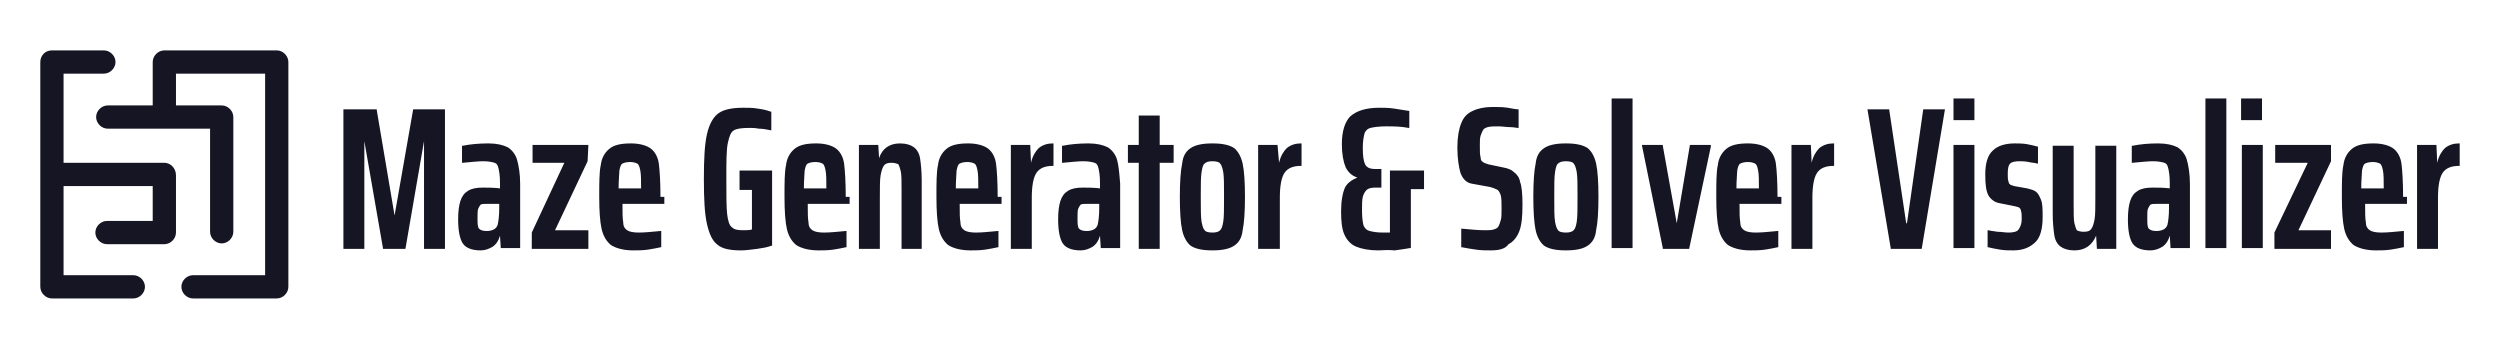
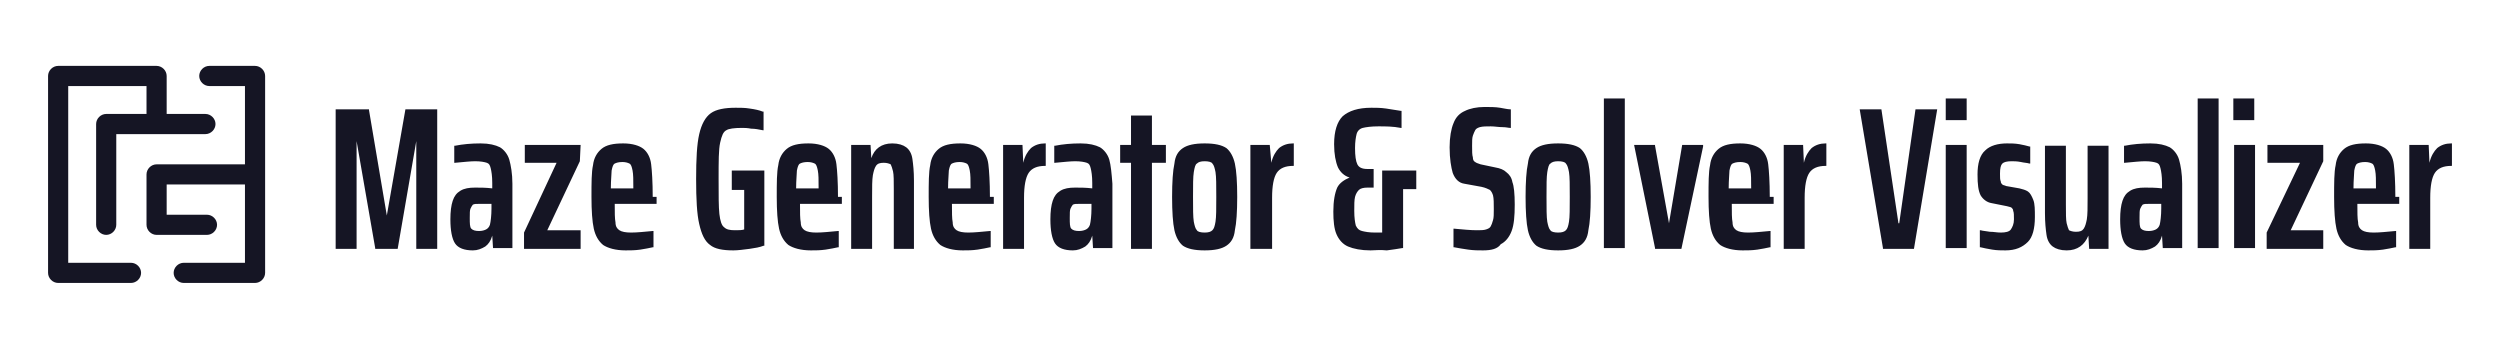
<svg xmlns="http://www.w3.org/2000/svg" version="1.1" id="Layer_1" x="0" y="0" viewBox="0 0 322.5 45" xml:space="preserve">
  <style>.st0{fill:#151524}</style>
-   <path class="st0" d="M57.4 32.1h-2.7V18.2l-2.4 13.9h-2.9V32L47 18.2v13.9h-2.7v-18h4.3v.1l2.3 13.6 2.4-13.7h4.1zM66.7 20.6c-.2-.7-.7-1.3-1.2-1.6-.6-.3-1.4-.5-2.5-.5-1.2 0-2.3.1-3.3.3h-.1V21h.1c1.1-.1 2-.2 2.6-.2.7 0 1.2.1 1.5.2.3.1.4.3.5.7.1.4.2 1 .2 1.9v.7c-.8-.1-1.6-.1-2.2-.1-.8 0-1.4.1-1.9.4-.5.3-.8.7-1 1.3-.2.6-.3 1.4-.3 2.4 0 1.4.2 2.5.6 3.1.4.6 1.2.9 2.3.9.6 0 1.1-.2 1.6-.5.4-.3.7-.7.9-1.4l.1 1.6h2.5v-8.3c0-1.3-.2-2.4-.4-3.1zm-2.3 6.3c0 .9-.1 1.7-.2 2.1-.1.3-.3.5-.5.6-.2.1-.5.2-.9.2-.5 0-.8-.1-1-.3-.2-.2-.2-.7-.2-1.4 0-.6 0-1 .1-1.2.1-.2.2-.4.3-.5.2-.1.4-.1.8-.1h1.6v.6zM75.9 32.1h-7.3V30l4.2-9h-4.1v-2.3h7.2l-.1 2.1-4.2 8.9h4.3zM85.2 25.4c0-1.9-.1-3.4-.2-4.2-.1-.9-.5-1.6-1-2-.5-.4-1.4-.7-2.6-.7-1.3 0-2.2.2-2.8.7-.6.5-1 1.2-1.1 2.1-.2.9-.2 2.3-.2 4.1 0 1.8.1 3.2.3 4.1.2.9.6 1.6 1.2 2.1.6.4 1.6.7 2.9.7.6 0 1.2 0 1.9-.1.6-.1 1.2-.2 1.6-.3h.1v-2.1h-.1c-1.1.1-2 .2-2.8.2-.7 0-1.2-.1-1.5-.3-.3-.2-.5-.5-.5-1-.1-.5-.1-1.3-.1-2.4h5.4v-.9zm-2.5-1.1h-2.9c0-1.1.1-1.9.1-2.3.1-.5.2-.8.4-.9.2-.1.5-.2 1-.2.4 0 .7.1.9.2.2.1.3.4.4.9.1.5.1 1.2.1 2.3zM95.6 32.3c-1.4 0-2.4-.2-3-.7-.7-.5-1.1-1.4-1.4-2.7-.3-1.3-.4-3.2-.4-5.8 0-2.6.1-4.5.4-5.8.3-1.3.8-2.2 1.5-2.7s1.8-.7 3.2-.7c.6 0 1.2 0 1.8.1.7.1 1.2.2 1.7.4h.1v2.4h-.1c-.5-.1-1-.2-1.5-.2-.5-.1-.9-.1-1.2-.1-1 0-1.7.1-2 .3-.4.2-.6.7-.8 1.6-.2.9-.2 2.4-.2 4.7 0 2.1 0 3.6.1 4.5.1.9.3 1.5.6 1.7.3.3.7.4 1.4.4.5 0 .9 0 1.2-.1v-5.1h-1.6V22h4.2v9.7h-.1c-.5.2-1.1.3-1.8.4-.8.1-1.5.2-2.1.2zM109.1 25.4c0-1.9-.1-3.4-.2-4.2-.1-.9-.5-1.6-1-2-.5-.4-1.4-.7-2.6-.7-1.3 0-2.2.2-2.8.7-.6.5-1 1.2-1.1 2.1-.2.9-.2 2.3-.2 4.1 0 1.8.1 3.2.3 4.1.2.9.6 1.6 1.2 2.1.6.4 1.6.7 2.9.7.6 0 1.2 0 1.9-.1.6-.1 1.2-.2 1.6-.3h.1v-2.1h-.1c-1.1.1-2 .2-2.8.2-.7 0-1.2-.1-1.5-.3-.3-.2-.5-.5-.5-1-.1-.5-.1-1.3-.1-2.4h5.4v-.9zm-2.5-1.1h-2.9c0-1.1.1-1.9.1-2.3.1-.5.2-.8.4-.9.2-.1.5-.2 1-.2.4 0 .7.1.9.2.2.1.3.4.4.9.1.5.1 1.2.1 2.3zM119 32.1h-2.7v-7.6c0-1.1 0-2-.1-2.4-.1-.4-.2-.7-.3-.9-.2-.1-.5-.2-.9-.2-.5 0-.8.1-1 .4-.2.3-.3.7-.4 1.2-.1.6-.1 1.5-.1 2.8v6.7h-2.7V18.7h2.5l.1 1.7c.4-1.2 1.3-1.9 2.7-1.9.8 0 1.4.2 1.8.5.4.3.7.8.8 1.5.1.7.2 1.6.2 2.8v8.8zM128.7 25.4c0-1.9-.1-3.4-.2-4.2-.1-.9-.5-1.6-1-2-.5-.4-1.4-.7-2.6-.7-1.3 0-2.2.2-2.8.7-.6.5-1 1.2-1.1 2.1-.2.9-.2 2.3-.2 4.1 0 1.8.1 3.2.3 4.1.2.9.6 1.6 1.2 2.1.6.4 1.6.7 2.9.7.6 0 1.2 0 1.9-.1.6-.1 1.2-.2 1.6-.3h.1v-2.1h-.1c-1.1.1-2 .2-2.8.2-.7 0-1.2-.1-1.5-.3-.3-.2-.5-.5-.5-1-.1-.5-.1-1.3-.1-2.4h5.4v-.9zm-2.5-1.1h-2.9c0-1.1.1-1.9.1-2.3.1-.5.2-.8.4-.9.2-.1.5-.2 1-.2.4 0 .7.1.9.2.2.1.3.4.4.9.1.5.1 1.2.1 2.3zM133.1 32.1h-2.7V18.7h2.5l.1 2.3c.2-.9.6-1.5 1-1.9.5-.4 1.1-.6 1.8-.6h.1v2.9h-.1c-1 0-1.7.3-2.1.9-.4.6-.6 1.7-.6 3.2v6.6zM144.1 20.6c-.2-.7-.7-1.3-1.2-1.6-.6-.3-1.4-.5-2.5-.5-1.2 0-2.3.1-3.3.3h-.1V21h.1c1.1-.1 2-.2 2.6-.2.7 0 1.2.1 1.5.2.3.1.4.3.5.7.1.4.2 1 .2 1.9v.7c-.8-.1-1.6-.1-2.2-.1-.8 0-1.4.1-1.9.4-.5.3-.8.7-1 1.3-.2.6-.3 1.4-.3 2.4 0 1.4.2 2.5.6 3.1.4.6 1.2.9 2.3.9.6 0 1.1-.2 1.6-.5.4-.3.7-.7.9-1.4l.1 1.6h2.5v-8.3c-.1-1.3-.2-2.4-.4-3.1zm-2.3 6.3c0 .9-.1 1.7-.2 2.1-.1.3-.3.5-.5.6-.2.1-.5.2-.9.2-.5 0-.8-.1-1-.3-.2-.2-.2-.7-.2-1.4 0-.6 0-1 .1-1.2.1-.2.2-.4.3-.5.2-.1.4-.1.8-.1h1.6v.6zM149.6 32.1h-2.7V21h-1.4v-2.3h1.4v-3.8h2.7v3.8h1.8V21h-1.8zM160.3 21.1c-.2-.9-.6-1.6-1.1-2-.6-.4-1.5-.6-2.8-.6-1.3 0-2.2.2-2.8.6-.6.4-1 1-1.1 2-.2.9-.3 2.4-.3 4.3s.1 3.4.3 4.3c.2.9.6 1.6 1.1 2 .6.4 1.5.6 2.8.6 1.3 0 2.2-.2 2.8-.6.6-.4 1-1 1.1-2 .2-.9.3-2.4.3-4.3s-.1-3.4-.3-4.3zm-2.5 7.5c-.1.6-.2.9-.4 1.1-.2.2-.5.3-1 .3s-.9-.1-1-.3c-.2-.2-.3-.6-.4-1.1-.1-.6-.1-1.7-.1-3.2 0-1.5 0-2.6.1-3.2.1-.6.2-1 .4-1.1.2-.2.5-.3 1-.3s.9.1 1 .3c.2.2.3.6.4 1.1.1.6.1 1.7.1 3.2 0 1.5 0 2.6-.1 3.2zM165 32.1h-2.7V18.7h2.5l.2 2.3c.2-.9.6-1.5 1-1.9.5-.4 1.1-.6 1.8-.6h.1v2.9h-.1c-1 0-1.7.3-2.1.9-.4.6-.6 1.7-.6 3.2v6.6zM177.8 32.3c-1.2 0-2.2-.2-2.9-.5-.7-.3-1.2-.9-1.5-1.6-.3-.7-.4-1.7-.4-2.9 0-1.4.2-2.4.5-3.1.3-.6.9-1 1.6-1.3-.7-.2-1.2-.7-1.5-1.3-.3-.7-.5-1.7-.5-3 0-1.7.4-2.9 1.1-3.6.8-.7 2-1.1 3.7-1.1.6 0 1.2 0 1.9.1s1.3.2 1.9.3h.1v2.2h-.1c-1-.2-2-.2-2.9-.2-.9 0-1.6.1-2 .2-.4.1-.7.4-.8.8-.1.4-.2 1-.2 1.8 0 1 .1 1.7.3 2.1.2.4.6.6 1.3.6h.8v2.4h-.8c-.5 0-.9.1-1.1.3-.2.2-.4.5-.5.9-.1.4-.1 1-.1 1.8 0 .9.1 1.5.2 1.9.2.4.4.6.8.7.4.1.9.2 1.7.2h.9v-8h4.4v2.4H182V32h-.1c-.6.1-1.2.2-2 .3-.9-.1-1.5 0-2.1 0zM192.3 32.3c-.6 0-1.2 0-1.9-.1s-1.3-.2-1.8-.3h-.1v-2.4h.1c1.1.1 2.1.2 2.9.2.5 0 .9 0 1.2-.1.3-.1.5-.2.6-.4.1-.2.2-.4.3-.8.1-.3.1-.8.1-1.4 0-.8 0-1.4-.1-1.8-.1-.3-.2-.5-.4-.7-.2-.1-.6-.3-1.1-.4l-2.2-.4c-.7-.1-1.2-.6-1.5-1.4-.2-.7-.4-1.8-.4-3.3 0-1.3.2-2.4.5-3.1.3-.8.8-1.3 1.5-1.6.6-.3 1.5-.5 2.5-.5.7 0 1.4 0 2 .1.6.1 1 .2 1.3.2h.1v2.4h-.1c-.2 0-.5-.1-1-.1s-1-.1-1.5-.1c-.6 0-1 0-1.4.1-.3.1-.5.2-.6.4-.1.2-.2.4-.3.7-.1.3-.1.7-.1 1.3 0 .7 0 1.2.1 1.5 0 .3.1.5.3.6.1.1.4.2.7.3l1.9.4c.6.1 1.1.3 1.4.6.4.3.7.7.8 1.3.2.5.3 1.5.3 2.9 0 1.5-.1 2.6-.4 3.4-.3.8-.8 1.4-1.4 1.7-.4.6-1.2.8-2.3.8zM205.9 21.1c-.2-.9-.6-1.6-1.1-2-.6-.4-1.5-.6-2.8-.6-1.3 0-2.2.2-2.8.6-.6.4-1 1-1.1 2-.2.9-.3 2.4-.3 4.3s.1 3.4.3 4.3c.2.9.6 1.6 1.1 2 .6.4 1.5.6 2.8.6 1.3 0 2.2-.2 2.8-.6.6-.4 1-1 1.1-2 .2-.9.3-2.4.3-4.3s-.1-3.4-.3-4.3zm-2.5 7.5c-.1.6-.2.9-.4 1.1-.2.2-.5.3-1 .3s-.9-.1-1-.3c-.2-.2-.3-.6-.4-1.1-.1-.6-.1-1.7-.1-3.2 0-1.5 0-2.6.1-3.2.1-.6.2-1 .4-1.1.2-.2.5-.3 1-.3s.9.1 1 .3c.2.2.3.6.4 1.1.1.6.1 1.7.1 3.2 0 1.5 0 2.6-.1 3.2zM207.9 12.7h2.7V32h-2.7zM217.9 32.1h-3.4V32l-2.7-13.3h2.7v.1l1.8 10 1.7-10.1h2.7v.2zM229.3 25.4c0-1.9-.1-3.4-.2-4.2-.1-.9-.5-1.6-1-2-.5-.4-1.4-.7-2.6-.7-1.3 0-2.2.2-2.8.7-.6.5-1 1.2-1.1 2.1-.2.9-.2 2.3-.2 4.1 0 1.8.1 3.2.3 4.1.2.9.6 1.6 1.2 2.1.6.4 1.6.7 2.9.7.6 0 1.2 0 1.9-.1.6-.1 1.2-.2 1.6-.3h.1v-2.1h-.1c-1.1.1-2 .2-2.8.2-.7 0-1.2-.1-1.5-.3-.3-.2-.5-.5-.5-1-.1-.5-.1-1.3-.1-2.4h5.4v-.9zm-2.5-1.1H224c0-1.1.1-1.9.1-2.3.1-.5.2-.8.4-.9.2-.1.5-.2 1-.2.4 0 .7.1.9.2.2.1.3.4.4.9.1.5.1 1.2.1 2.3zM233.8 32.1h-2.7V18.7h2.5l.1 2.3c.2-.9.6-1.5 1-1.9.5-.4 1.1-.6 1.8-.6h.1v2.9h-.1c-1 0-1.7.3-2.1.9-.4.6-.6 1.7-.6 3.2v6.6zM247.9 32.1h-4V32l-3-17.9h2.8l2.2 14.7h.1l2.1-14.7h2.8zM252 18.7h2.7V32H252zM252 12.7h2.7v2.8H252zM259.7 32.3c-.5 0-1.1 0-1.7-.1-.6-.1-1.1-.2-1.5-.3h-.1v-2.2h.1c.3.1.7.1 1.2.2.5 0 .9.1 1.4.1.6 0 1.1-.1 1.3-.4.2-.3.4-.7.4-1.3 0-.5 0-.9-.1-1.1 0-.2-.1-.3-.2-.4-.1-.1-.3-.1-.6-.2l-2-.4c-.6-.1-1.1-.5-1.4-1-.3-.6-.4-1.4-.4-2.7 0-1.4.3-2.5 1-3.1.6-.6 1.6-.9 2.8-.9.5 0 1 0 1.6.1.5.1 1 .2 1.3.3h.1v2.2h-.1c-.3-.1-.7-.1-1.1-.2-.5-.1-.9-.1-1.2-.1-.6 0-1 .1-1.2.3-.2.2-.3.6-.3 1.3 0 .5 0 .8.1 1 0 .2.1.3.2.4.1.1.3.1.5.2l1.7.3c.4.1.8.2 1.1.4.3.2.5.6.7 1.1.2.5.2 1.3.2 2.2 0 1.5-.3 2.6-.9 3.2-.7.7-1.6 1.1-2.9 1.1zM267.6 32.3c-.8 0-1.4-.2-1.8-.5-.4-.3-.7-.8-.8-1.5-.1-.7-.2-1.6-.2-2.8v-8.7h2.7v7.6c0 1.1 0 2 .1 2.4.1.4.2.7.3.9.2.1.5.2.9.2.5 0 .8-.1 1-.4.2-.3.3-.7.4-1.2.1-.6.1-1.5.1-2.8v-6.7h2.7v13.3h-2.5l-.1-1.7c-.5 1.2-1.4 1.9-2.8 1.9zM282.1 20.6c-.2-.7-.7-1.3-1.2-1.6-.6-.3-1.4-.5-2.5-.5-1.2 0-2.3.1-3.3.3h-.1V21h.1c1.1-.1 2-.2 2.6-.2.7 0 1.2.1 1.5.2.3.1.4.3.5.7.1.4.2 1 .2 1.9v.7c-.8-.1-1.6-.1-2.2-.1-.8 0-1.4.1-1.9.4-.5.3-.8.7-1 1.3-.2.6-.3 1.4-.3 2.4 0 1.4.2 2.5.6 3.1.4.6 1.2.9 2.3.9.6 0 1.1-.2 1.6-.5.4-.3.7-.7.9-1.4l.1 1.6h2.5v-8.3c0-1.3-.2-2.4-.4-3.1zm-2.3 6.3c0 .9-.1 1.7-.2 2.1-.1.3-.3.5-.5.6-.2.1-.5.2-.9.2-.5 0-.8-.1-1-.3-.2-.2-.2-.7-.2-1.4 0-.6 0-1 .1-1.2.1-.2.2-.4.3-.5.2-.1.4-.1.8-.1h1.6v.6zM284.5 12.7h2.7V32h-2.7zM289.2 18.7h2.7V32h-2.7zM289.1 12.7h2.7v2.8h-2.7zM300.7 32.1h-7.3V30l4.3-9h-4.2v-2.3h7.2v2.1l-4.2 8.9h4.2zM310 25.4c0-1.9-.1-3.4-.2-4.2-.1-.9-.5-1.6-1-2-.5-.4-1.4-.7-2.6-.7-1.3 0-2.2.2-2.8.7-.6.5-1 1.2-1.1 2.1-.2.9-.2 2.3-.2 4.1 0 1.8.1 3.2.3 4.1.2.9.6 1.6 1.2 2.1.6.4 1.6.7 2.9.7.6 0 1.2 0 1.9-.1.6-.1 1.2-.2 1.6-.3h.1v-2.1h-.1c-1.1.1-2 .2-2.8.2-.7 0-1.2-.1-1.5-.3-.3-.2-.5-.5-.5-1-.1-.5-.1-1.3-.1-2.4h5.4v-.9zm-2.5-1.1h-2.9c0-1.1.1-1.9.1-2.3.1-.5.2-.8.4-.9.2-.1.5-.2 1-.2.4 0 .7.1.9.2.2.1.3.4.4.9.1.5.1 1.2.1 2.3zM314.5 32.1h-2.7V18.7h2.5l.1 2.3c.2-.9.6-1.5 1-1.9.5-.4 1.1-.6 1.8-.6h.1v2.9h-.1c-1 0-1.7.3-2.1.9-.4.6-.6 1.7-.6 3.2v6.6z" />
+   <path class="st0" d="M56.4 32.1h-2.7V18.2l-2.4 13.9h-2.9V32L46 18.2v13.9h-2.7v-18h4.3v.1l2.3 13.6 2.4-13.7h4.1zM65.7 20.6c-.2-.7-.7-1.3-1.2-1.6-.6-.3-1.4-.5-2.5-.5-1.2 0-2.3.1-3.3.3h-.1V21h.1c1.1-.1 2-.2 2.6-.2.7 0 1.2.1 1.5.2.3.1.4.3.5.7.1.4.2 1 .2 1.9v.7c-.8-.1-1.6-.1-2.2-.1-.8 0-1.4.1-1.9.4-.5.3-.8.7-1 1.3-.2.6-.3 1.4-.3 2.4 0 1.4.2 2.5.6 3.1.4.6 1.2.9 2.3.9.6 0 1.1-.2 1.6-.5.4-.3.7-.7.9-1.4l.1 1.6h2.5v-8.3c0-1.3-.2-2.4-.4-3.1zm-2.3 6.3c0 .9-.1 1.7-.2 2.1-.1.3-.3.5-.5.6-.2.1-.5.2-.9.2-.5 0-.8-.1-1-.3-.2-.2-.2-.7-.2-1.4 0-.6 0-1 .1-1.2.1-.2.2-.4.3-.5.2-.1.4-.1.8-.1h1.6v.6zM74.9 32.1h-7.3V30l4.2-9h-4.1v-2.3h7.2l-.1 2.1-4.2 8.9h4.3zM84.2 25.4c0-1.9-.1-3.4-.2-4.2-.1-.9-.5-1.6-1-2-.5-.4-1.4-.7-2.6-.7-1.3 0-2.2.2-2.8.7-.6.5-1 1.2-1.1 2.1-.2.9-.2 2.3-.2 4.1 0 1.8.1 3.2.3 4.1.2.9.6 1.6 1.2 2.1.6.4 1.6.7 2.9.7.6 0 1.2 0 1.9-.1.6-.1 1.2-.2 1.6-.3h.1v-2.1h-.1c-1.1.1-2 .2-2.8.2-.7 0-1.2-.1-1.5-.3-.3-.2-.5-.5-.5-1-.1-.5-.1-1.3-.1-2.4h5.4v-.9zm-2.5-1.1h-2.9c0-1.1.1-1.9.1-2.3.1-.5.2-.8.4-.9.2-.1.5-.2 1-.2.4 0 .7.1.9.2.2.1.3.4.4.9.1.5.1 1.2.1 2.3zM94.6 32.3c-1.4 0-2.4-.2-3-.7-.7-.5-1.1-1.4-1.4-2.7-.3-1.3-.4-3.2-.4-5.8 0-2.6.1-4.5.4-5.8.3-1.3.8-2.2 1.5-2.7s1.8-.7 3.2-.7c.6 0 1.2 0 1.8.1.7.1 1.2.2 1.7.4h.1v2.4h-.1c-.5-.1-1-.2-1.5-.2-.5-.1-.9-.1-1.2-.1-1 0-1.7.1-2 .3-.4.2-.6.7-.8 1.6-.2.9-.2 2.4-.2 4.7 0 2.1 0 3.6.1 4.5.1.9.3 1.5.6 1.7.3.3.7.4 1.4.4.5 0 .9 0 1.2-.1v-5.1h-1.6V22h4.2v9.7h-.1c-.5.2-1.1.3-1.8.4-.8.1-1.5.2-2.1.2zM108.1 25.4c0-1.9-.1-3.4-.2-4.2-.1-.9-.5-1.6-1-2-.5-.4-1.4-.7-2.6-.7-1.3 0-2.2.2-2.8.7-.6.5-1 1.2-1.1 2.1-.2.9-.2 2.3-.2 4.1 0 1.8.1 3.2.3 4.1.2.9.6 1.6 1.2 2.1.6.4 1.6.7 2.9.7.6 0 1.2 0 1.9-.1.6-.1 1.2-.2 1.6-.3h.1v-2.1h-.1c-1.1.1-2 .2-2.8.2-.7 0-1.2-.1-1.5-.3-.3-.2-.5-.5-.5-1-.1-.5-.1-1.3-.1-2.4h5.4v-.9zm-2.5-1.1h-2.9c0-1.1.1-1.9.1-2.3.1-.5.2-.8.4-.9.2-.1.5-.2 1-.2.4 0 .7.1.9.2.2.1.3.4.4.9.1.5.1 1.2.1 2.3zM118 32.1h-2.7v-7.6c0-1.1 0-2-.1-2.4-.1-.4-.2-.7-.3-.9-.2-.1-.5-.2-.9-.2-.5 0-.8.1-1 .4-.2.3-.3.7-.4 1.2-.1.6-.1 1.5-.1 2.8v6.7h-2.7V18.7h2.5l.1 1.7c.4-1.2 1.3-1.9 2.7-1.9.8 0 1.4.2 1.8.5.4.3.7.8.8 1.5.1.7.2 1.6.2 2.8v8.8zM127.7 25.4c0-1.9-.1-3.4-.2-4.2-.1-.9-.5-1.6-1-2-.5-.4-1.4-.7-2.6-.7-1.3 0-2.2.2-2.8.7-.6.5-1 1.2-1.1 2.1-.2.9-.2 2.3-.2 4.1 0 1.8.1 3.2.3 4.1.2.9.6 1.6 1.2 2.1.6.4 1.6.7 2.9.7.6 0 1.2 0 1.9-.1.6-.1 1.2-.2 1.6-.3h.1v-2.1h-.1c-1.1.1-2 .2-2.8.2-.7 0-1.2-.1-1.5-.3-.3-.2-.5-.5-.5-1-.1-.5-.1-1.3-.1-2.4h5.4v-.9zm-2.5-1.1h-2.9c0-1.1.1-1.9.1-2.3.1-.5.2-.8.4-.9.2-.1.5-.2 1-.2.4 0 .7.1.9.2.2.1.3.4.4.9.1.5.1 1.2.1 2.3zM132.1 32.1h-2.7V18.7h2.5l.1 2.3c.2-.9.6-1.5 1-1.9.5-.4 1.1-.6 1.8-.6h.1v2.9h-.1c-1 0-1.7.3-2.1.9-.4.6-.6 1.7-.6 3.2v6.6zM143.1 20.6c-.2-.7-.7-1.3-1.2-1.6-.6-.3-1.4-.5-2.5-.5-1.2 0-2.3.1-3.3.3h-.1V21h.1c1.1-.1 2-.2 2.6-.2.7 0 1.2.1 1.5.2.3.1.4.3.5.7.1.4.2 1 .2 1.9v.7c-.8-.1-1.6-.1-2.2-.1-.8 0-1.4.1-1.9.4-.5.3-.8.7-1 1.3-.2.6-.3 1.4-.3 2.4 0 1.4.2 2.5.6 3.1.4.6 1.2.9 2.3.9.6 0 1.1-.2 1.6-.5.4-.3.7-.7.9-1.4l.1 1.6h2.5v-8.3c-.1-1.3-.2-2.4-.4-3.1zm-2.3 6.3c0 .9-.1 1.7-.2 2.1-.1.3-.3.5-.5.6-.2.1-.5.2-.9.2-.5 0-.8-.1-1-.3-.2-.2-.2-.7-.2-1.4 0-.6 0-1 .1-1.2.1-.2.2-.4.3-.5.2-.1.4-.1.8-.1h1.6v.6zM148.6 32.1h-2.7V21h-1.4v-2.3h1.4v-3.8h2.7v3.8h1.8V21h-1.8zM159.3 21.1c-.2-.9-.6-1.6-1.1-2-.6-.4-1.5-.6-2.8-.6-1.3 0-2.2.2-2.8.6-.6.4-1 1-1.1 2-.2.9-.3 2.4-.3 4.3s.1 3.4.3 4.3c.2.9.6 1.6 1.1 2 .6.4 1.5.6 2.8.6 1.3 0 2.2-.2 2.8-.6.6-.4 1-1 1.1-2 .2-.9.3-2.4.3-4.3s-.1-3.4-.3-4.3zm-2.5 7.5c-.1.6-.2.9-.4 1.1-.2.2-.5.3-1 .3s-.9-.1-1-.3c-.2-.2-.3-.6-.4-1.1-.1-.6-.1-1.7-.1-3.2 0-1.5 0-2.6.1-3.2.1-.6.2-1 .4-1.1.2-.2.5-.3 1-.3s.9.1 1 .3c.2.2.3.6.4 1.1.1.6.1 1.7.1 3.2 0 1.5 0 2.6-.1 3.2zM164 32.1h-2.7V18.7h2.5l.2 2.3c.2-.9.6-1.5 1-1.9.5-.4 1.1-.6 1.8-.6h.1v2.9h-.1c-1 0-1.7.3-2.1.9-.4.6-.6 1.7-.6 3.2v6.6zM176.8 32.3c-1.2 0-2.2-.2-2.9-.5-.7-.3-1.2-.9-1.5-1.6-.3-.7-.4-1.7-.4-2.9 0-1.4.2-2.4.5-3.1.3-.6.9-1 1.6-1.3-.7-.2-1.2-.7-1.5-1.3-.3-.7-.5-1.7-.5-3 0-1.7.4-2.9 1.1-3.6.8-.7 2-1.1 3.7-1.1.6 0 1.2 0 1.9.1s1.3.2 1.9.3h.1v2.2h-.1c-1-.2-2-.2-2.9-.2-.9 0-1.6.1-2 .2-.4.1-.7.4-.8.8-.1.4-.2 1-.2 1.8 0 1 .1 1.7.3 2.1.2.4.6.6 1.3.6h.8v2.4h-.8c-.5 0-.9.1-1.1.3-.2.2-.4.5-.5.9-.1.4-.1 1-.1 1.8 0 .9.1 1.5.2 1.9.2.4.4.6.8.7.4.1.9.2 1.7.2h.9v-8h4.4v2.4H181V32h-.1c-.6.1-1.2.2-2 .3-.9-.1-1.5 0-2.1 0zM191.3 32.3c-.6 0-1.2 0-1.9-.1s-1.3-.2-1.8-.3h-.1v-2.4h.1c1.1.1 2.1.2 2.9.2.5 0 .9 0 1.2-.1.3-.1.5-.2.6-.4.1-.2.2-.4.3-.8.1-.3.1-.8.1-1.4 0-.8 0-1.4-.1-1.8-.1-.3-.2-.5-.4-.7-.2-.1-.6-.3-1.1-.4l-2.2-.4c-.7-.1-1.2-.6-1.5-1.4-.2-.7-.4-1.8-.4-3.3 0-1.3.2-2.4.5-3.1.3-.8.8-1.3 1.5-1.6.6-.3 1.5-.5 2.5-.5.7 0 1.4 0 2 .1.6.1 1 .2 1.3.2h.1v2.4h-.1c-.2 0-.5-.1-1-.1s-1-.1-1.5-.1c-.6 0-1 0-1.4.1-.3.1-.5.2-.6.4-.1.2-.2.4-.3.7-.1.3-.1.7-.1 1.3 0 .7 0 1.2.1 1.5 0 .3.1.5.3.6.1.1.4.2.7.3l1.9.4c.6.1 1.1.3 1.4.6.4.3.7.7.8 1.3.2.5.3 1.5.3 2.9 0 1.5-.1 2.6-.4 3.4-.3.8-.8 1.4-1.4 1.7-.4.6-1.2.8-2.3.8zM204.9 21.1c-.2-.9-.6-1.6-1.1-2-.6-.4-1.5-.6-2.8-.6-1.3 0-2.2.2-2.8.6-.6.4-1 1-1.1 2-.2.9-.3 2.4-.3 4.3s.1 3.4.3 4.3c.2.9.6 1.6 1.1 2 .6.4 1.5.6 2.8.6 1.3 0 2.2-.2 2.8-.6.6-.4 1-1 1.1-2 .2-.9.3-2.4.3-4.3s-.1-3.4-.3-4.3zm-2.5 7.5c-.1.6-.2.9-.4 1.1-.2.2-.5.3-1 .3s-.9-.1-1-.3c-.2-.2-.3-.6-.4-1.1-.1-.6-.1-1.7-.1-3.2 0-1.5 0-2.6.1-3.2.1-.6.2-1 .4-1.1.2-.2.5-.3 1-.3s.9.1 1 .3c.2.2.3.6.4 1.1.1.6.1 1.7.1 3.2 0 1.5 0 2.6-.1 3.2zM206.9 12.7h2.7V32h-2.7zM216.9 32.1h-3.4V32l-2.7-13.3h2.7v.1l1.8 10 1.7-10.1h2.7v.2zM228.3 25.4c0-1.9-.1-3.4-.2-4.2-.1-.9-.5-1.6-1-2-.5-.4-1.4-.7-2.6-.7-1.3 0-2.2.2-2.8.7-.6.5-1 1.2-1.1 2.1-.2.9-.2 2.3-.2 4.1 0 1.8.1 3.2.3 4.1.2.9.6 1.6 1.2 2.1.6.4 1.6.7 2.9.7.6 0 1.2 0 1.9-.1.6-.1 1.2-.2 1.6-.3h.1v-2.1h-.1c-1.1.1-2 .2-2.8.2-.7 0-1.2-.1-1.5-.3-.3-.2-.5-.5-.5-1-.1-.5-.1-1.3-.1-2.4h5.4v-.9zm-2.5-1.1H223c0-1.1.1-1.9.1-2.3.1-.5.2-.8.4-.9.2-.1.5-.2 1-.2.4 0 .7.1.9.2.2.1.3.4.4.9.1.5.1 1.2.1 2.3zM232.8 32.1h-2.7V18.7h2.5l.1 2.3c.2-.9.6-1.5 1-1.9.5-.4 1.1-.6 1.8-.6h.1v2.9h-.1c-1 0-1.7.3-2.1.9-.4.6-.6 1.7-.6 3.2v6.6zM246.9 32.1h-4V32l-3-17.9h2.8l2.2 14.7h.1l2.1-14.7h2.8zM251 18.7h2.7V32H251zM251 12.7h2.7v2.8H251zM258.7 32.3c-.5 0-1.1 0-1.7-.1-.6-.1-1.1-.2-1.5-.3h-.1v-2.2h.1c.3.1.7.1 1.2.2.5 0 .9.1 1.4.1.6 0 1.1-.1 1.3-.4.2-.3.4-.7.4-1.3 0-.5 0-.9-.1-1.1 0-.2-.1-.3-.2-.4-.1-.1-.3-.1-.6-.2l-2-.4c-.6-.1-1.1-.5-1.4-1-.3-.6-.4-1.4-.4-2.7 0-1.4.3-2.5 1-3.1.6-.6 1.6-.9 2.8-.9.5 0 1 0 1.6.1.5.1 1 .2 1.3.3h.1v2.2h-.1c-.3-.1-.7-.1-1.1-.2-.5-.1-.9-.1-1.2-.1-.6 0-1 .1-1.2.3-.2.2-.3.6-.3 1.3 0 .5 0 .8.1 1 0 .2.1.3.2.4.1.1.3.1.5.2l1.7.3c.4.1.8.2 1.1.4.3.2.5.6.7 1.1.2.5.2 1.3.2 2.2 0 1.5-.3 2.6-.9 3.2-.7.7-1.6 1.1-2.9 1.1zM266.6 32.3c-.8 0-1.4-.2-1.8-.5-.4-.3-.7-.8-.8-1.5-.1-.7-.2-1.6-.2-2.8v-8.7h2.7v7.6c0 1.1 0 2 .1 2.4.1.4.2.7.3.9.2.1.5.2.9.2.5 0 .8-.1 1-.4.2-.3.3-.7.4-1.2.1-.6.1-1.5.1-2.8v-6.7h2.7v13.3h-2.5l-.1-1.7c-.5 1.2-1.4 1.9-2.8 1.9zM281.1 20.6c-.2-.7-.7-1.3-1.2-1.6-.6-.3-1.4-.5-2.5-.5-1.2 0-2.3.1-3.3.3h-.1V21h.1c1.1-.1 2-.2 2.6-.2.7 0 1.2.1 1.5.2.3.1.4.3.5.7.1.4.2 1 .2 1.9v.7c-.8-.1-1.6-.1-2.2-.1-.8 0-1.4.1-1.9.4-.5.3-.8.7-1 1.3-.2.6-.3 1.4-.3 2.4 0 1.4.2 2.5.6 3.1.4.6 1.2.9 2.3.9.6 0 1.1-.2 1.6-.5.4-.3.7-.7.9-1.4l.1 1.6h2.5v-8.3c0-1.3-.2-2.4-.4-3.1zm-2.3 6.3c0 .9-.1 1.7-.2 2.1-.1.3-.3.5-.5.6-.2.1-.5.2-.9.2-.5 0-.8-.1-1-.3-.2-.2-.2-.7-.2-1.4 0-.6 0-1 .1-1.2.1-.2.2-.4.3-.5.2-.1.4-.1.8-.1h1.6v.6zM283.5 12.7h2.7V32h-2.7zM288.2 18.7h2.7V32h-2.7zM288.1 12.7h2.7v2.8h-2.7zM299.7 32.1h-7.3V30l4.3-9h-4.2v-2.3h7.2v2.1l-4.2 8.9h4.2zM309 25.4c0-1.9-.1-3.4-.2-4.2-.1-.9-.5-1.6-1-2-.5-.4-1.4-.7-2.6-.7-1.3 0-2.2.2-2.8.7-.6.5-1 1.2-1.1 2.1-.2.9-.2 2.3-.2 4.1 0 1.8.1 3.2.3 4.1.2.9.6 1.6 1.2 2.1.6.4 1.6.7 2.9.7.6 0 1.2 0 1.9-.1.6-.1 1.2-.2 1.6-.3h.1v-2.1h-.1c-1.1.1-2 .2-2.8.2-.7 0-1.2-.1-1.5-.3-.3-.2-.5-.5-.5-1-.1-.5-.1-1.3-.1-2.4h5.4v-.9zm-2.5-1.1h-2.9c0-1.1.1-1.9.1-2.3.1-.5.2-.8.4-.9.2-.1.5-.2 1-.2.4 0 .7.1.9.2.2.1.3.4.4.9.1.5.1 1.2.1 2.3zM313.5 32.1h-2.7V18.7h2.5l.1 2.3c.2-.9.6-1.5 1-1.9.5-.4 1.1-.6 1.8-.6h.1v2.9h-.1c-1 0-1.7.3-2.1.9-.4.6-.6 1.7-.6 3.2v6.6z" />
  <g>
-     <path class="st0" d="M35.7 6.5H21.2c-.8 0-1.5.7-1.5 1.5v5.6h-5.8c-.8 0-1.5.7-1.5 1.5s.7 1.5 1.5 1.5h13.2v13.3c0 .8.7 1.5 1.5 1.5s1.5-.7 1.5-1.5V15.1c0-.8-.7-1.5-1.5-1.5h-5.9V9.5h11.5v26h-9.3c-.8 0-1.5.7-1.5 1.5s.7 1.5 1.5 1.5h10.8c.8 0 1.5-.7 1.5-1.5V8c0-.8-.7-1.5-1.5-1.5z" />
-     <path class="st0" d="M21.2 21h-13V9.5h5.2c.8 0 1.5-.7 1.5-1.5s-.7-1.5-1.5-1.5H6.7c-.9 0-1.5.7-1.5 1.5v29c0 .8.7 1.5 1.5 1.5h10.5c.8 0 1.5-.7 1.5-1.5s-.7-1.5-1.5-1.5h-9V24h11.5v4.5h-5.9c-.8 0-1.5.7-1.5 1.5s.7 1.5 1.5 1.5h7.4c.8 0 1.5-.7 1.5-1.5v-7.4c0-.9-.7-1.6-1.5-1.6z" />
+     <path class="st0" d="M7.5 8.5h12.7c.7 0 1.3.6 1.3 1.3v4.9h5c.7 0 1.3.6 1.3 1.3s-.6 1.3-1.3 1.3H15V29c0 .7-.6 1.3-1.3 1.3-.7 0-1.3-.6-1.3-1.3V16c0-.7.6-1.3 1.3-1.3h5.2v-3.6H8.8v22.8h8.1c.7 0 1.3.6 1.3 1.3s-.6 1.3-1.3 1.3H7.5c-.7 0-1.3-.6-1.3-1.3V9.8c0-.7.6-1.3 1.3-1.3z" />
+     <path class="st0" d="M20.2 21.2h11.4V11.1H27c-.7 0-1.3-.6-1.3-1.3 0-.7.6-1.3 1.3-1.3h5.9c.7 0 1.3.6 1.3 1.3v25.4c0 .7-.6 1.3-1.3 1.3h-9.2c-.7 0-1.3-.6-1.3-1.3s.6-1.3 1.3-1.3h7.9V23.8H21.5v3.9h5.2c.7 0 1.3.6 1.3 1.3s-.6 1.3-1.3 1.3h-6.5c-.7 0-1.3-.6-1.3-1.3v-6.5c0-.7.6-1.3 1.3-1.3z" />
  </g>
</svg>
